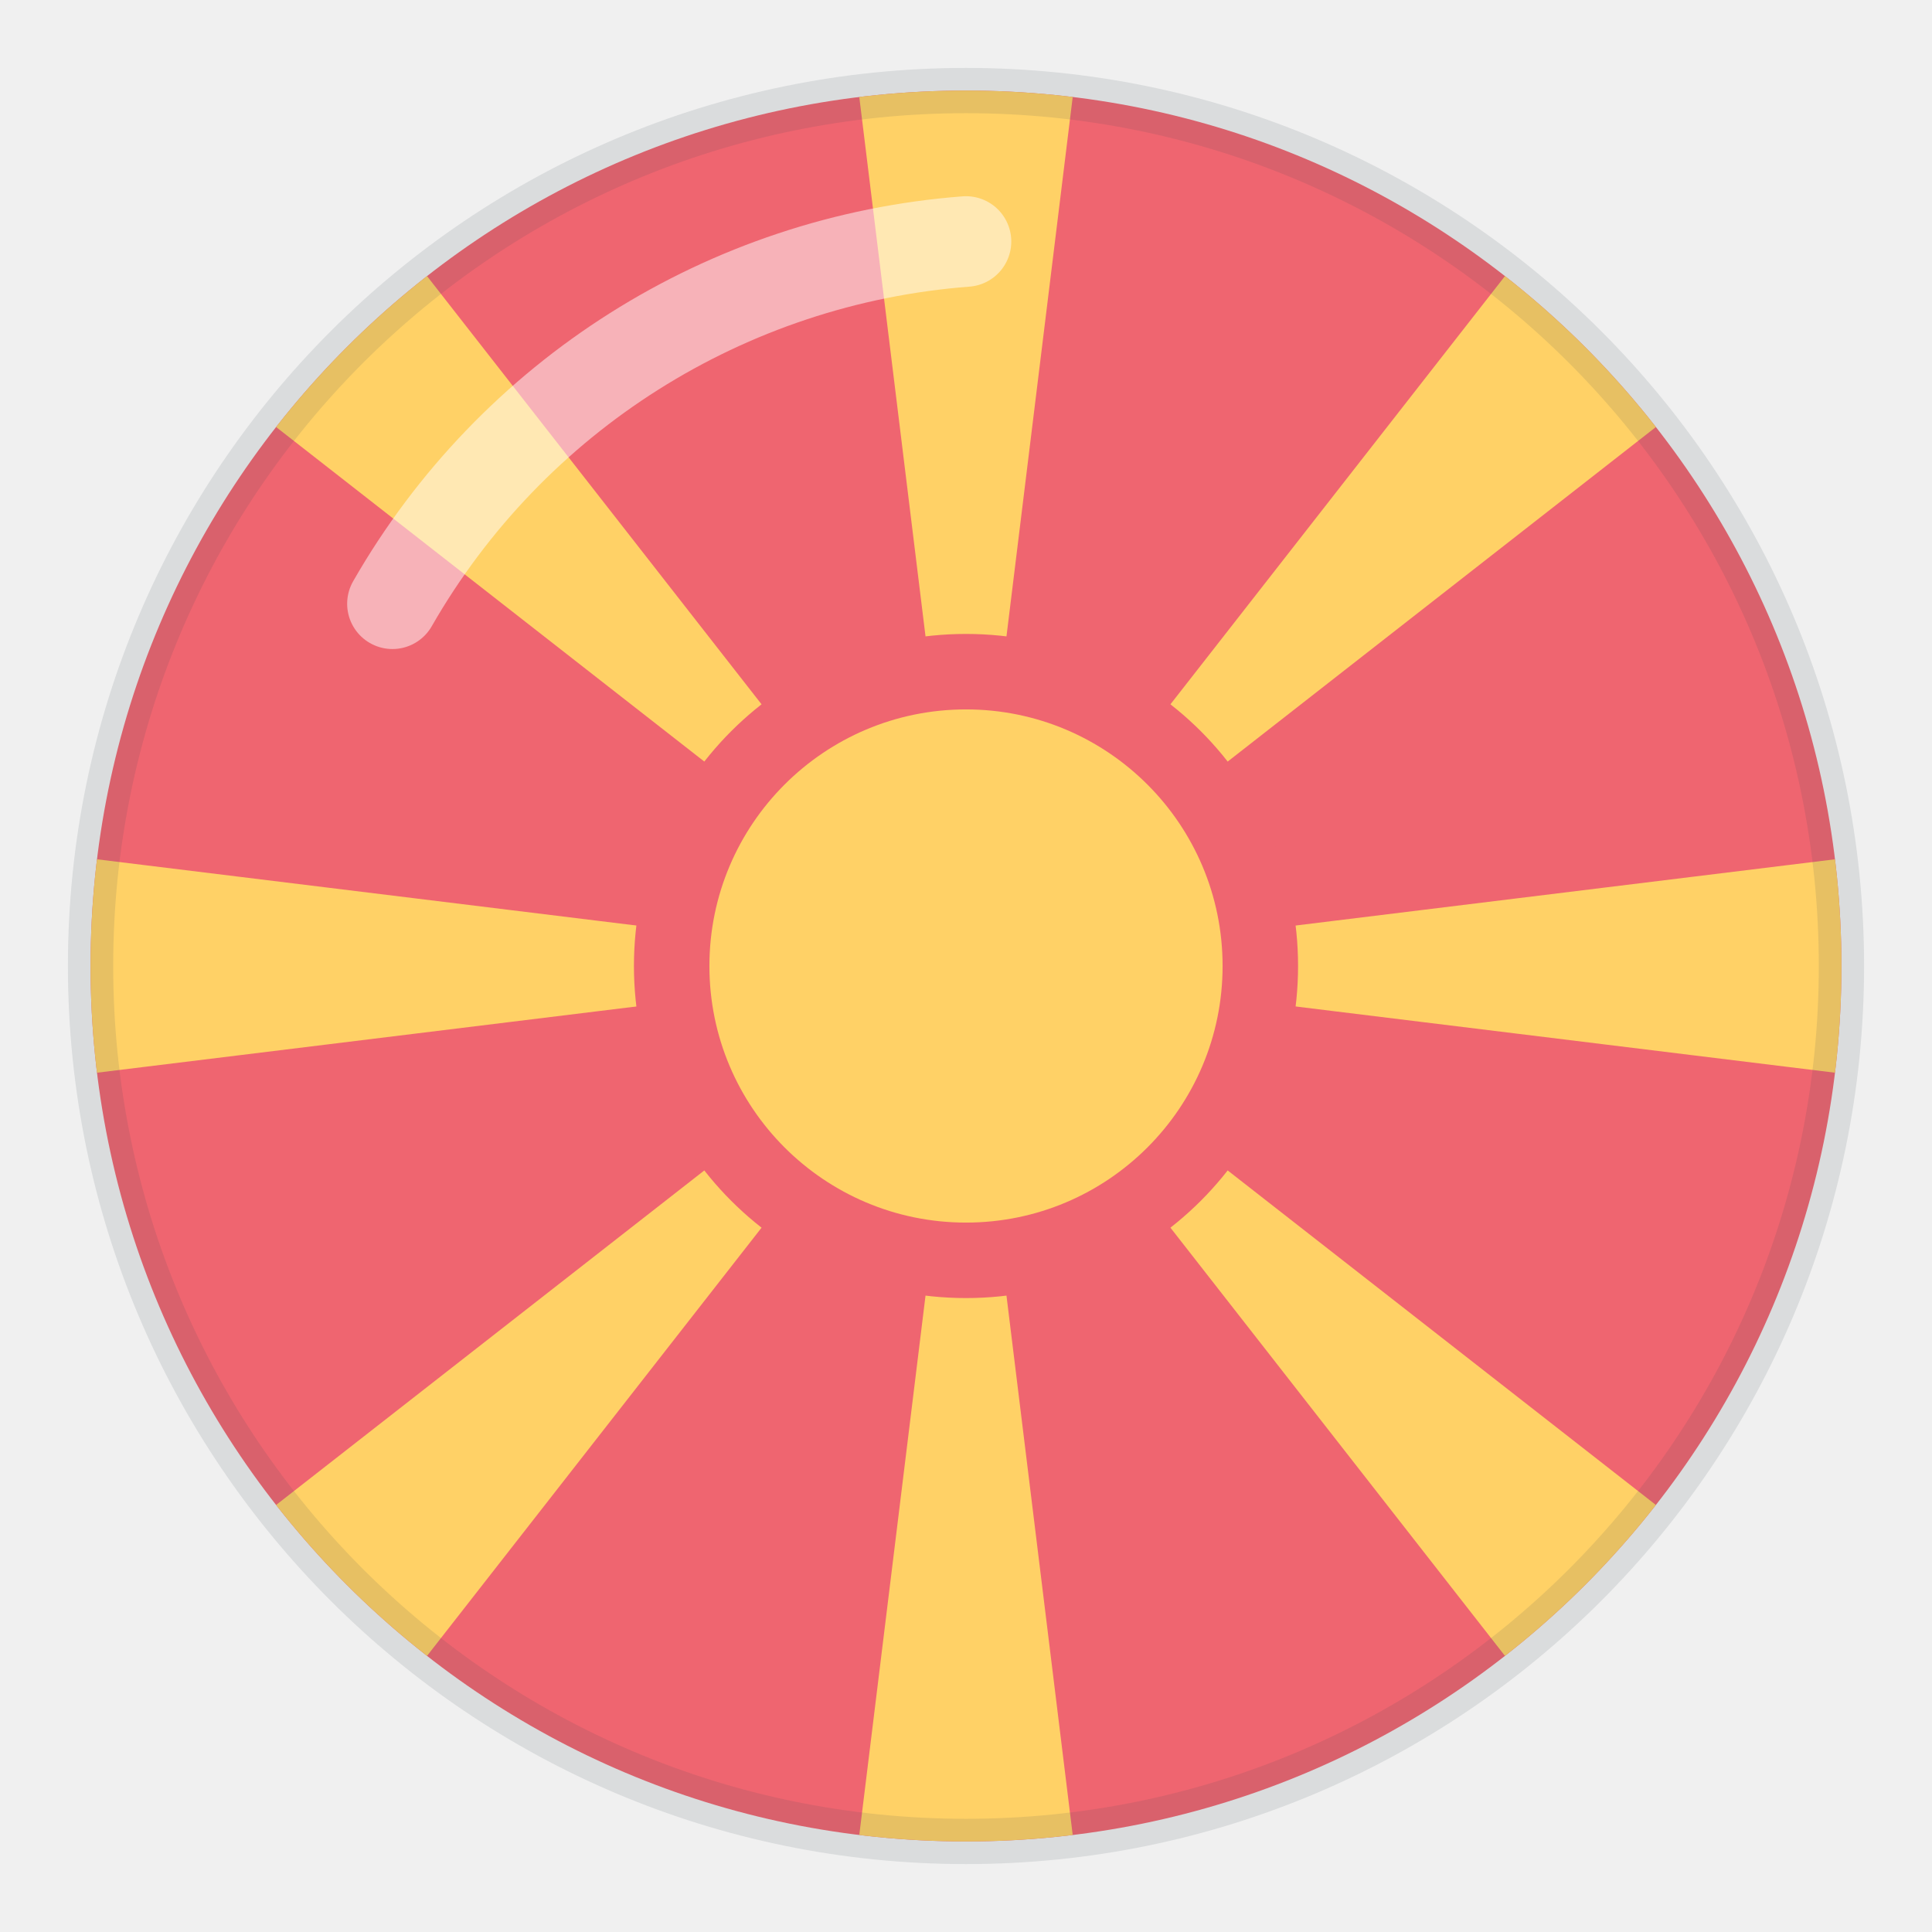
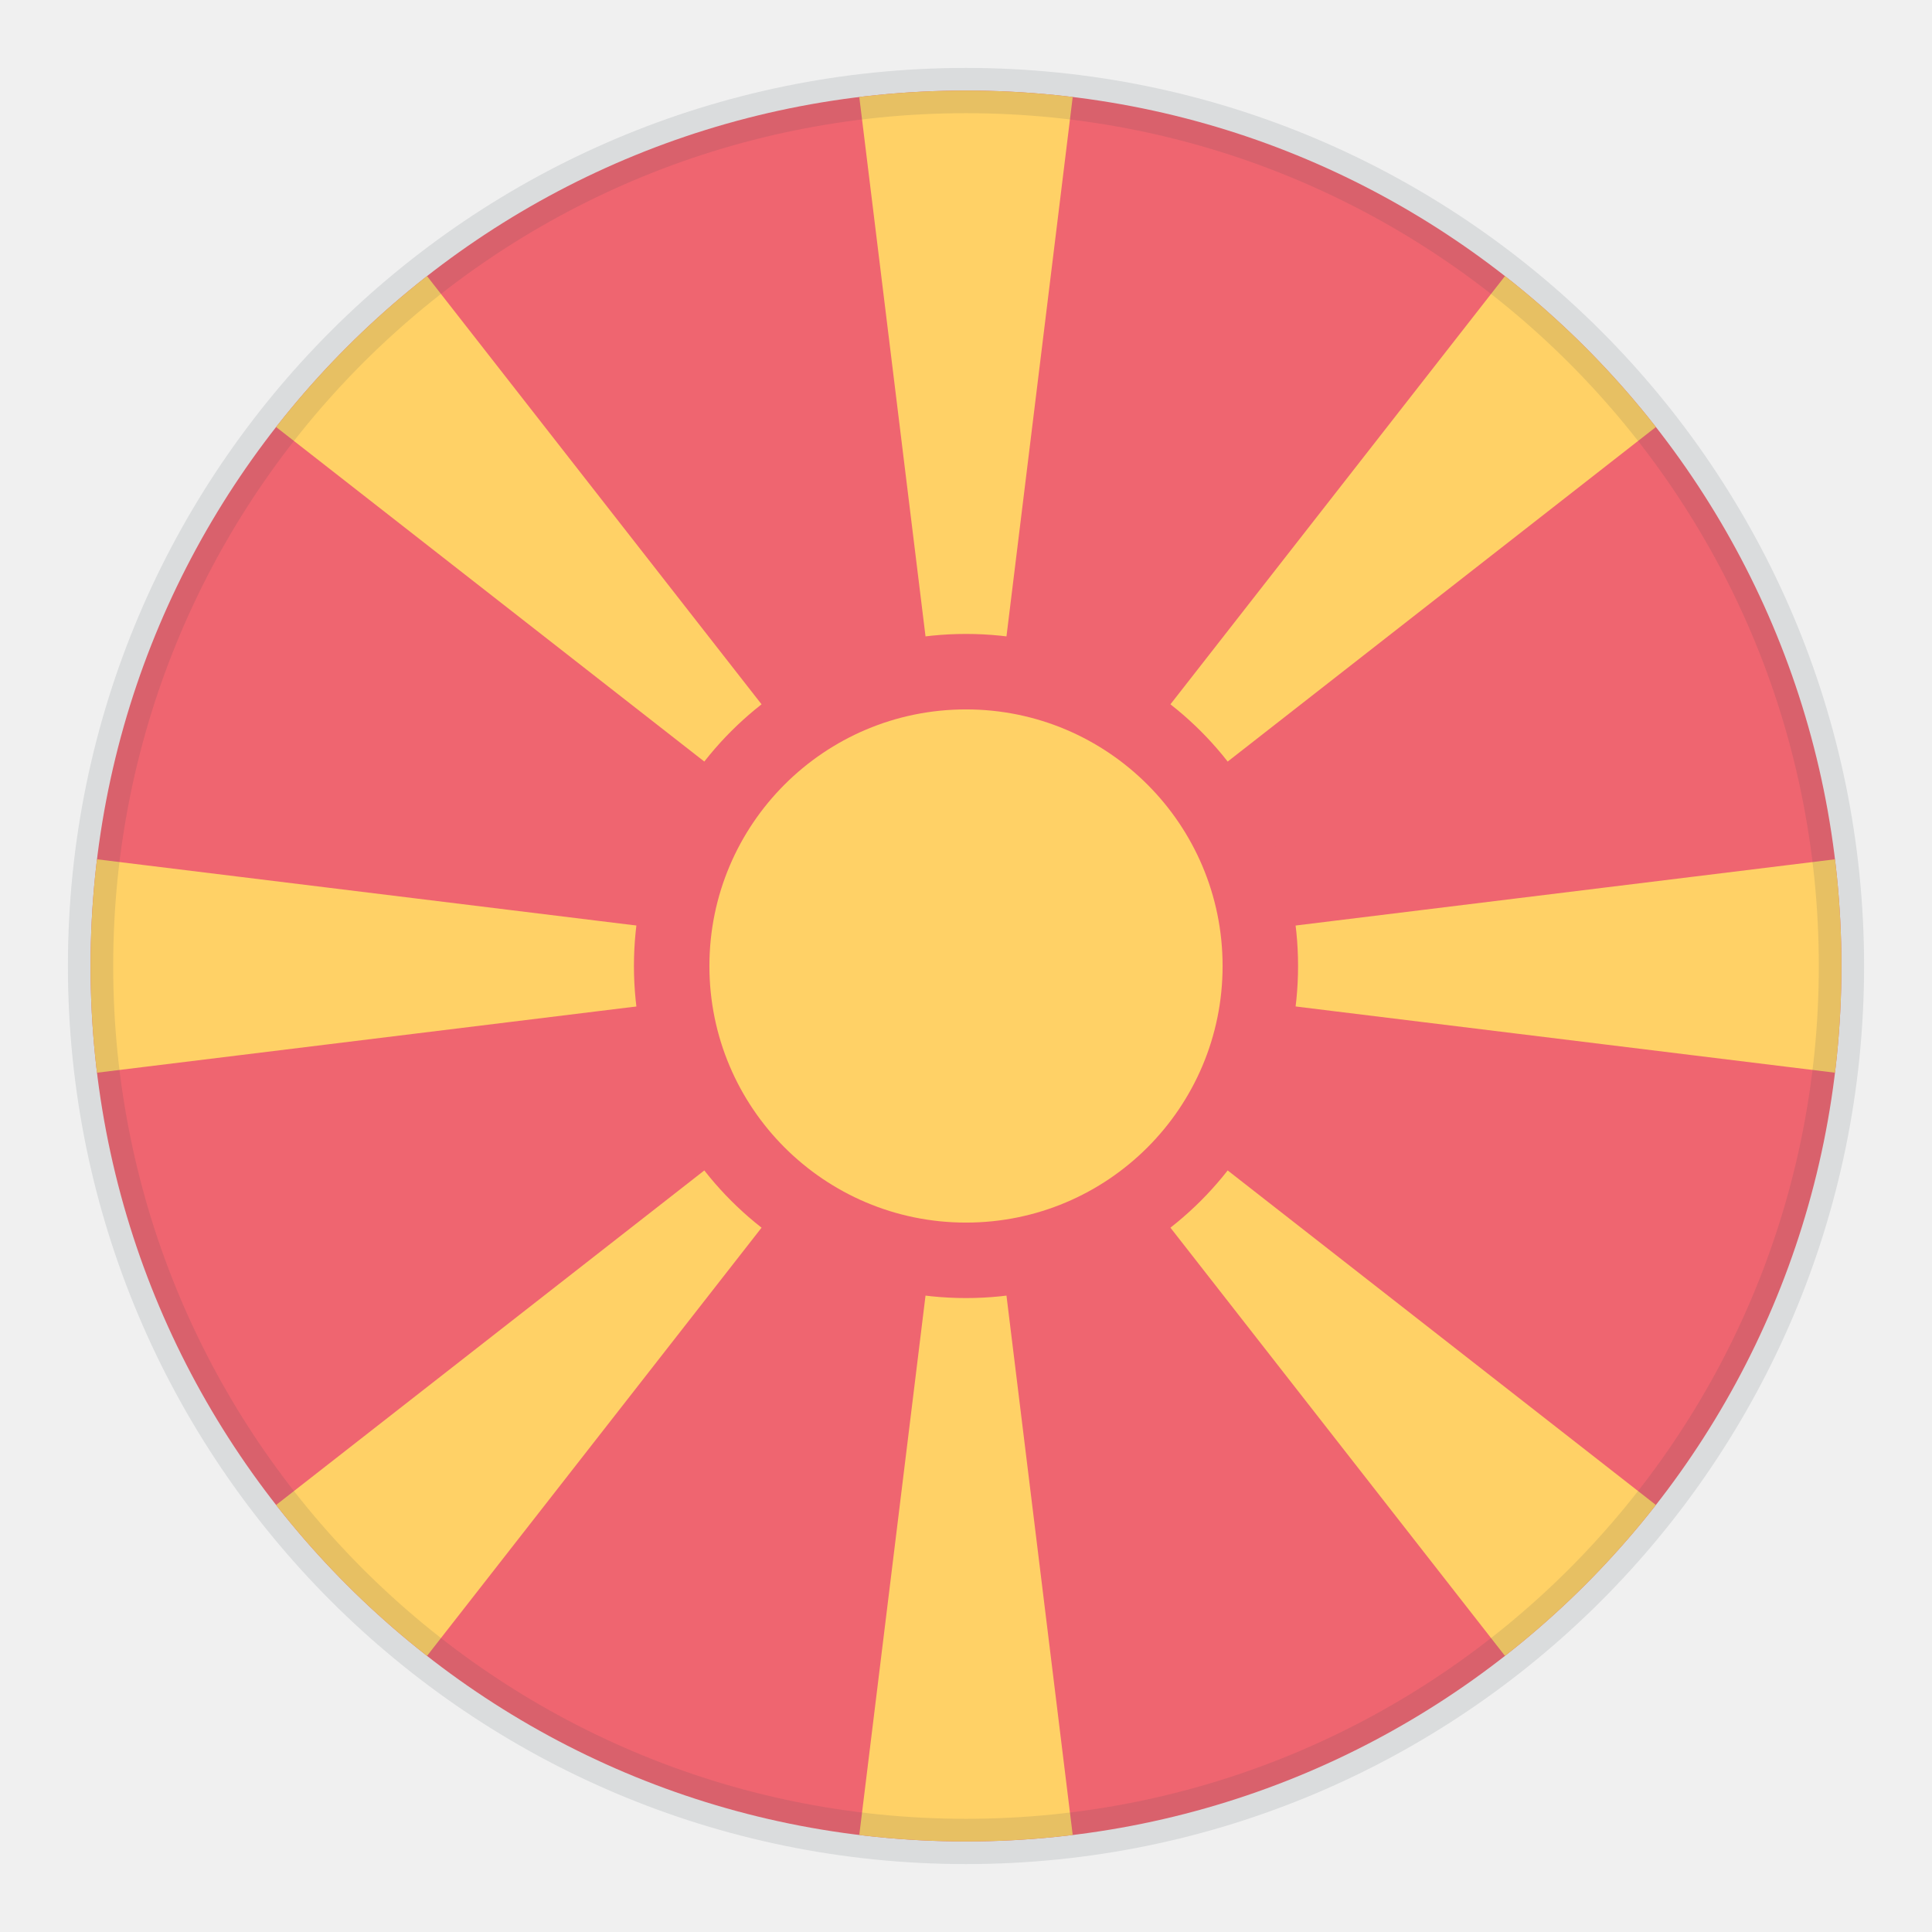
<svg xmlns="http://www.w3.org/2000/svg" width="64" height="64" viewBox="0 0 64 64">
  <defs>
    <clipPath id="disc">
      <circle cx="32" cy="32" r="29" />
    </clipPath>
  </defs>
  <g clip-path="url(#disc)">
    <rect x="0" y="0" width="64" height="64" fill="#ef6570" />
    <path d="M32 32L111.40 22.25L111.40 41.75Z" fill="#ffd166" />
    <path d="M32 32L95.04 81.25L81.25 95.04Z" fill="#ffd166" />
    <path d="M32 32L41.75 111.40L22.25 111.40Z" fill="#ffd166" />
    <path d="M32 32L-17.25 95.04L-31.04 81.25Z" fill="#ffd166" />
    <path d="M32 32L-47.40 41.75L-47.40 22.25Z" fill="#ffd166" />
    <path d="M32 32L-31.04 -17.25L-17.25 -31.04Z" fill="#ffd166" />
    <path d="M32 32L22.25 -47.40L41.75 -47.40Z" fill="#ffd166" />
    <path d="M32 32L81.25 -31.04L95.04 -17.25Z" fill="#ffd166" />
    <circle cx="32" cy="32" r="11" fill="#ef6570" />
    <circle cx="32" cy="32" r="8.5" fill="#ffd166" />
  </g>
  <circle cx="32" cy="32" r="29" fill="none" stroke="#344451" stroke-opacity=".12" stroke-width="1.5" />
-   <path d="M13 20a24 24 0 0 1 19-12" fill="none" stroke="#fff" stroke-opacity=".5" stroke-width="3" stroke-linecap="round" />
</svg>
